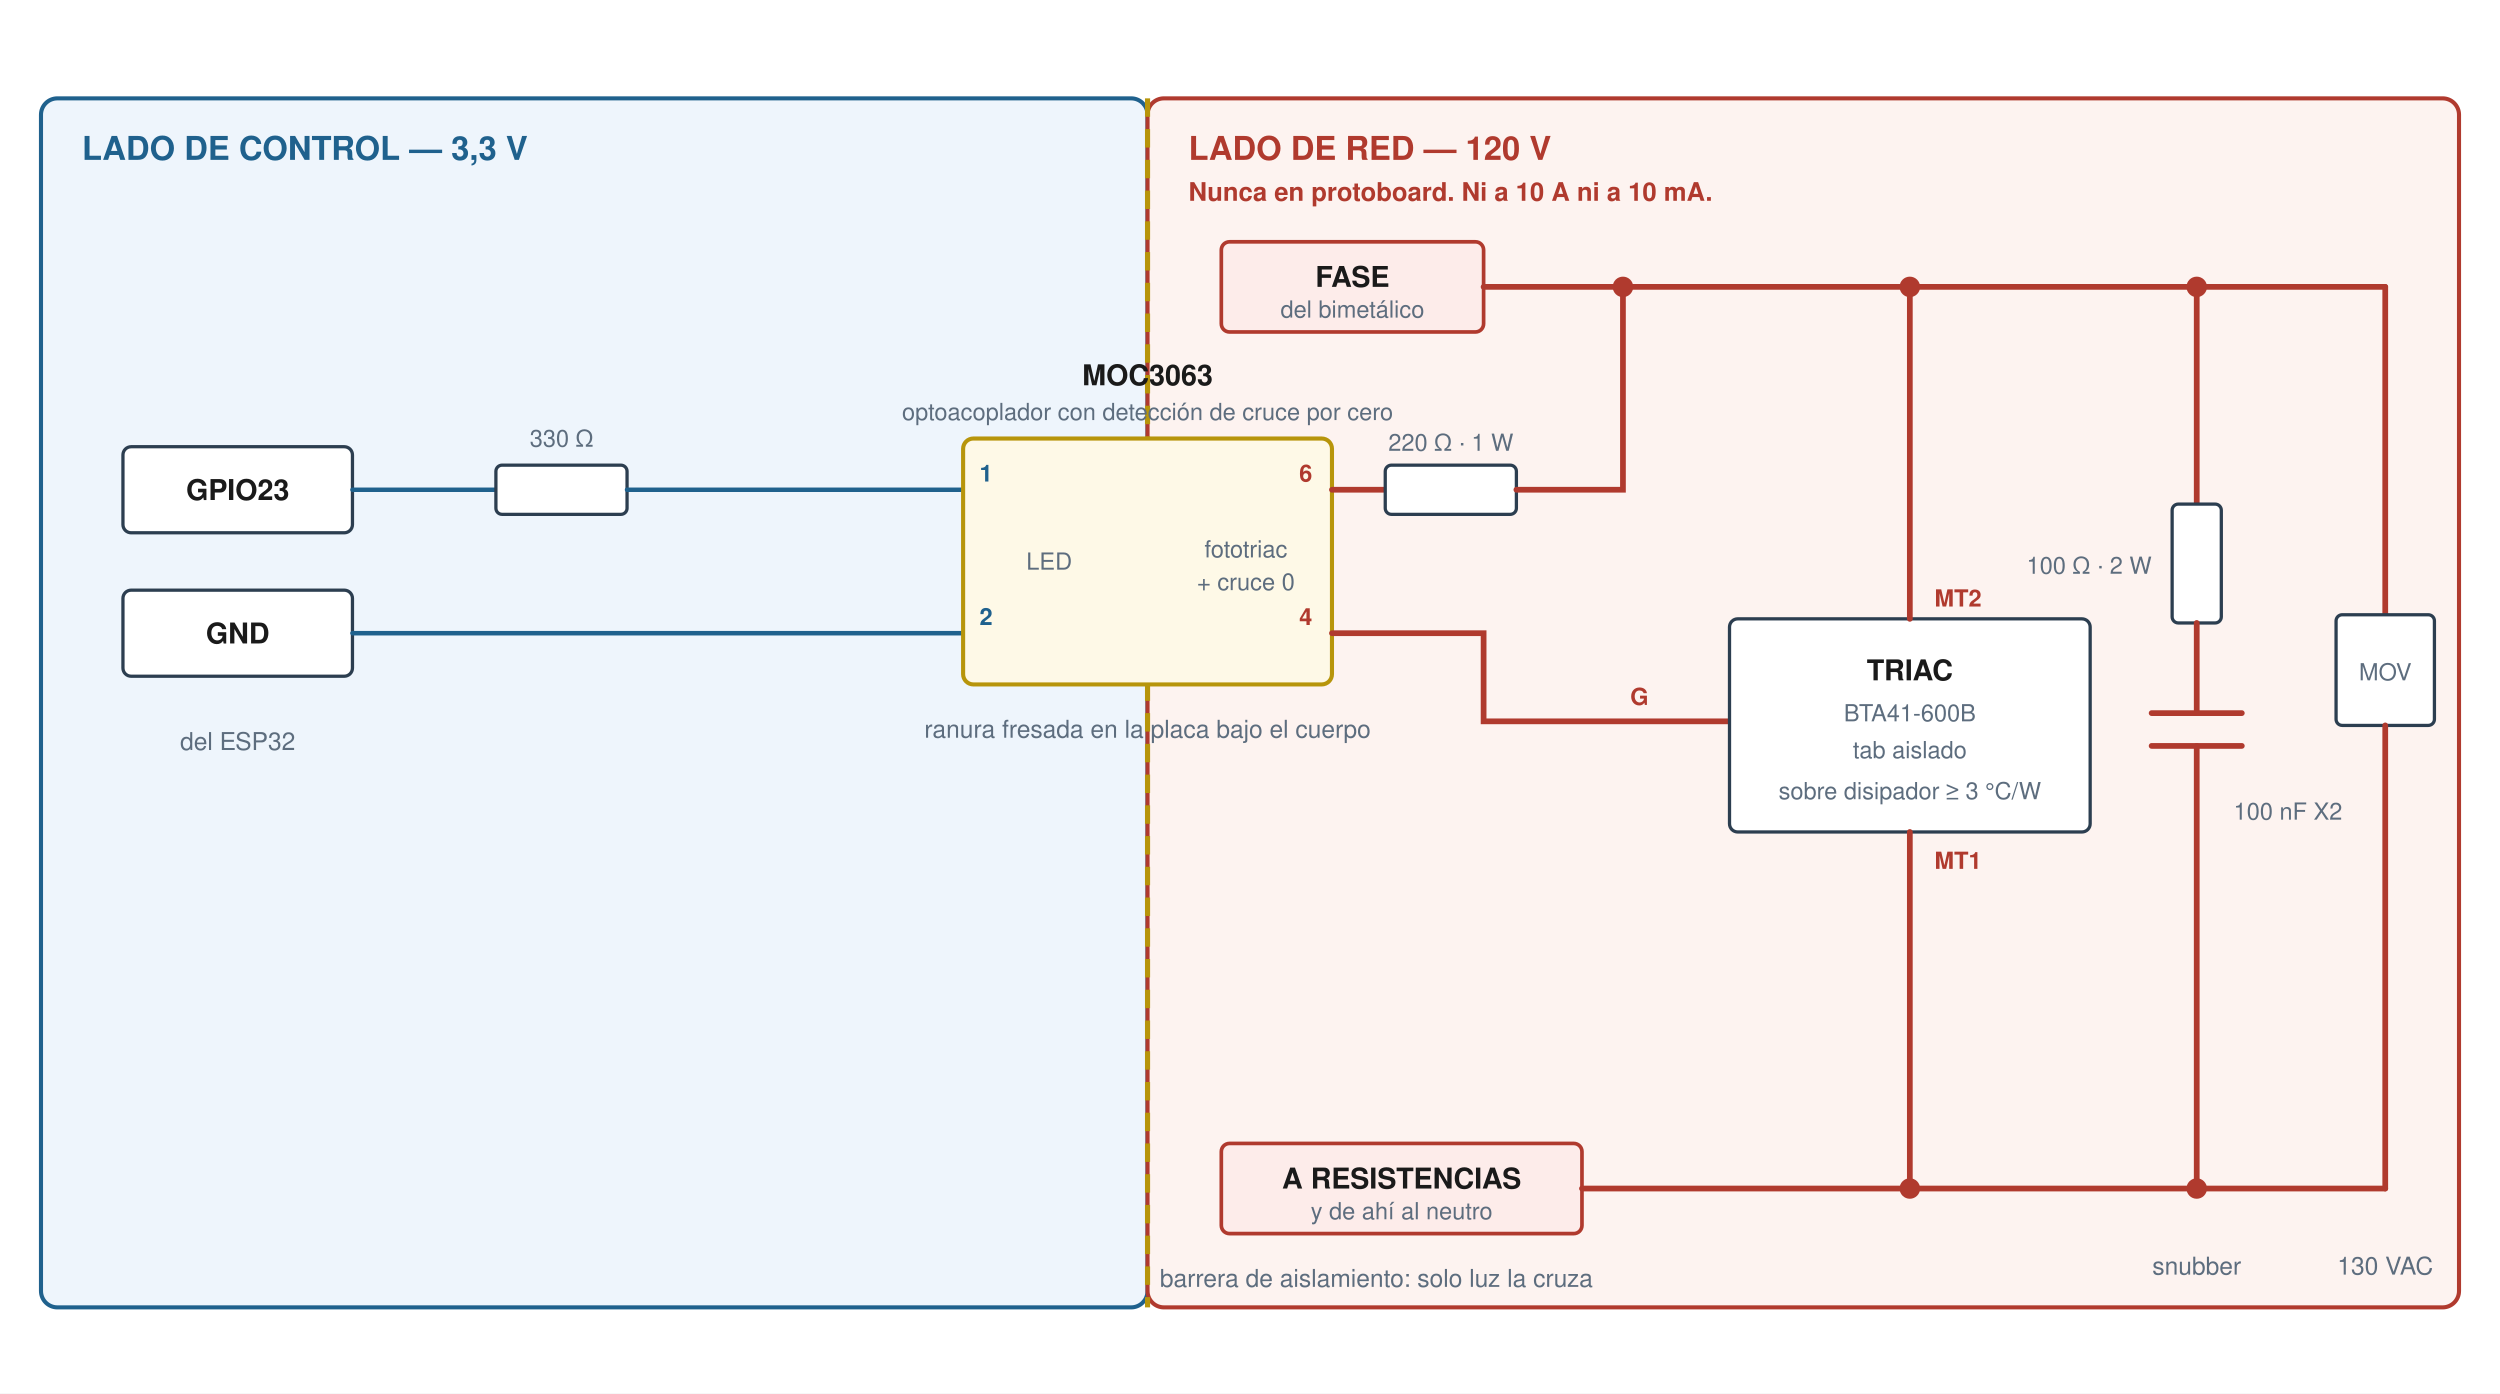
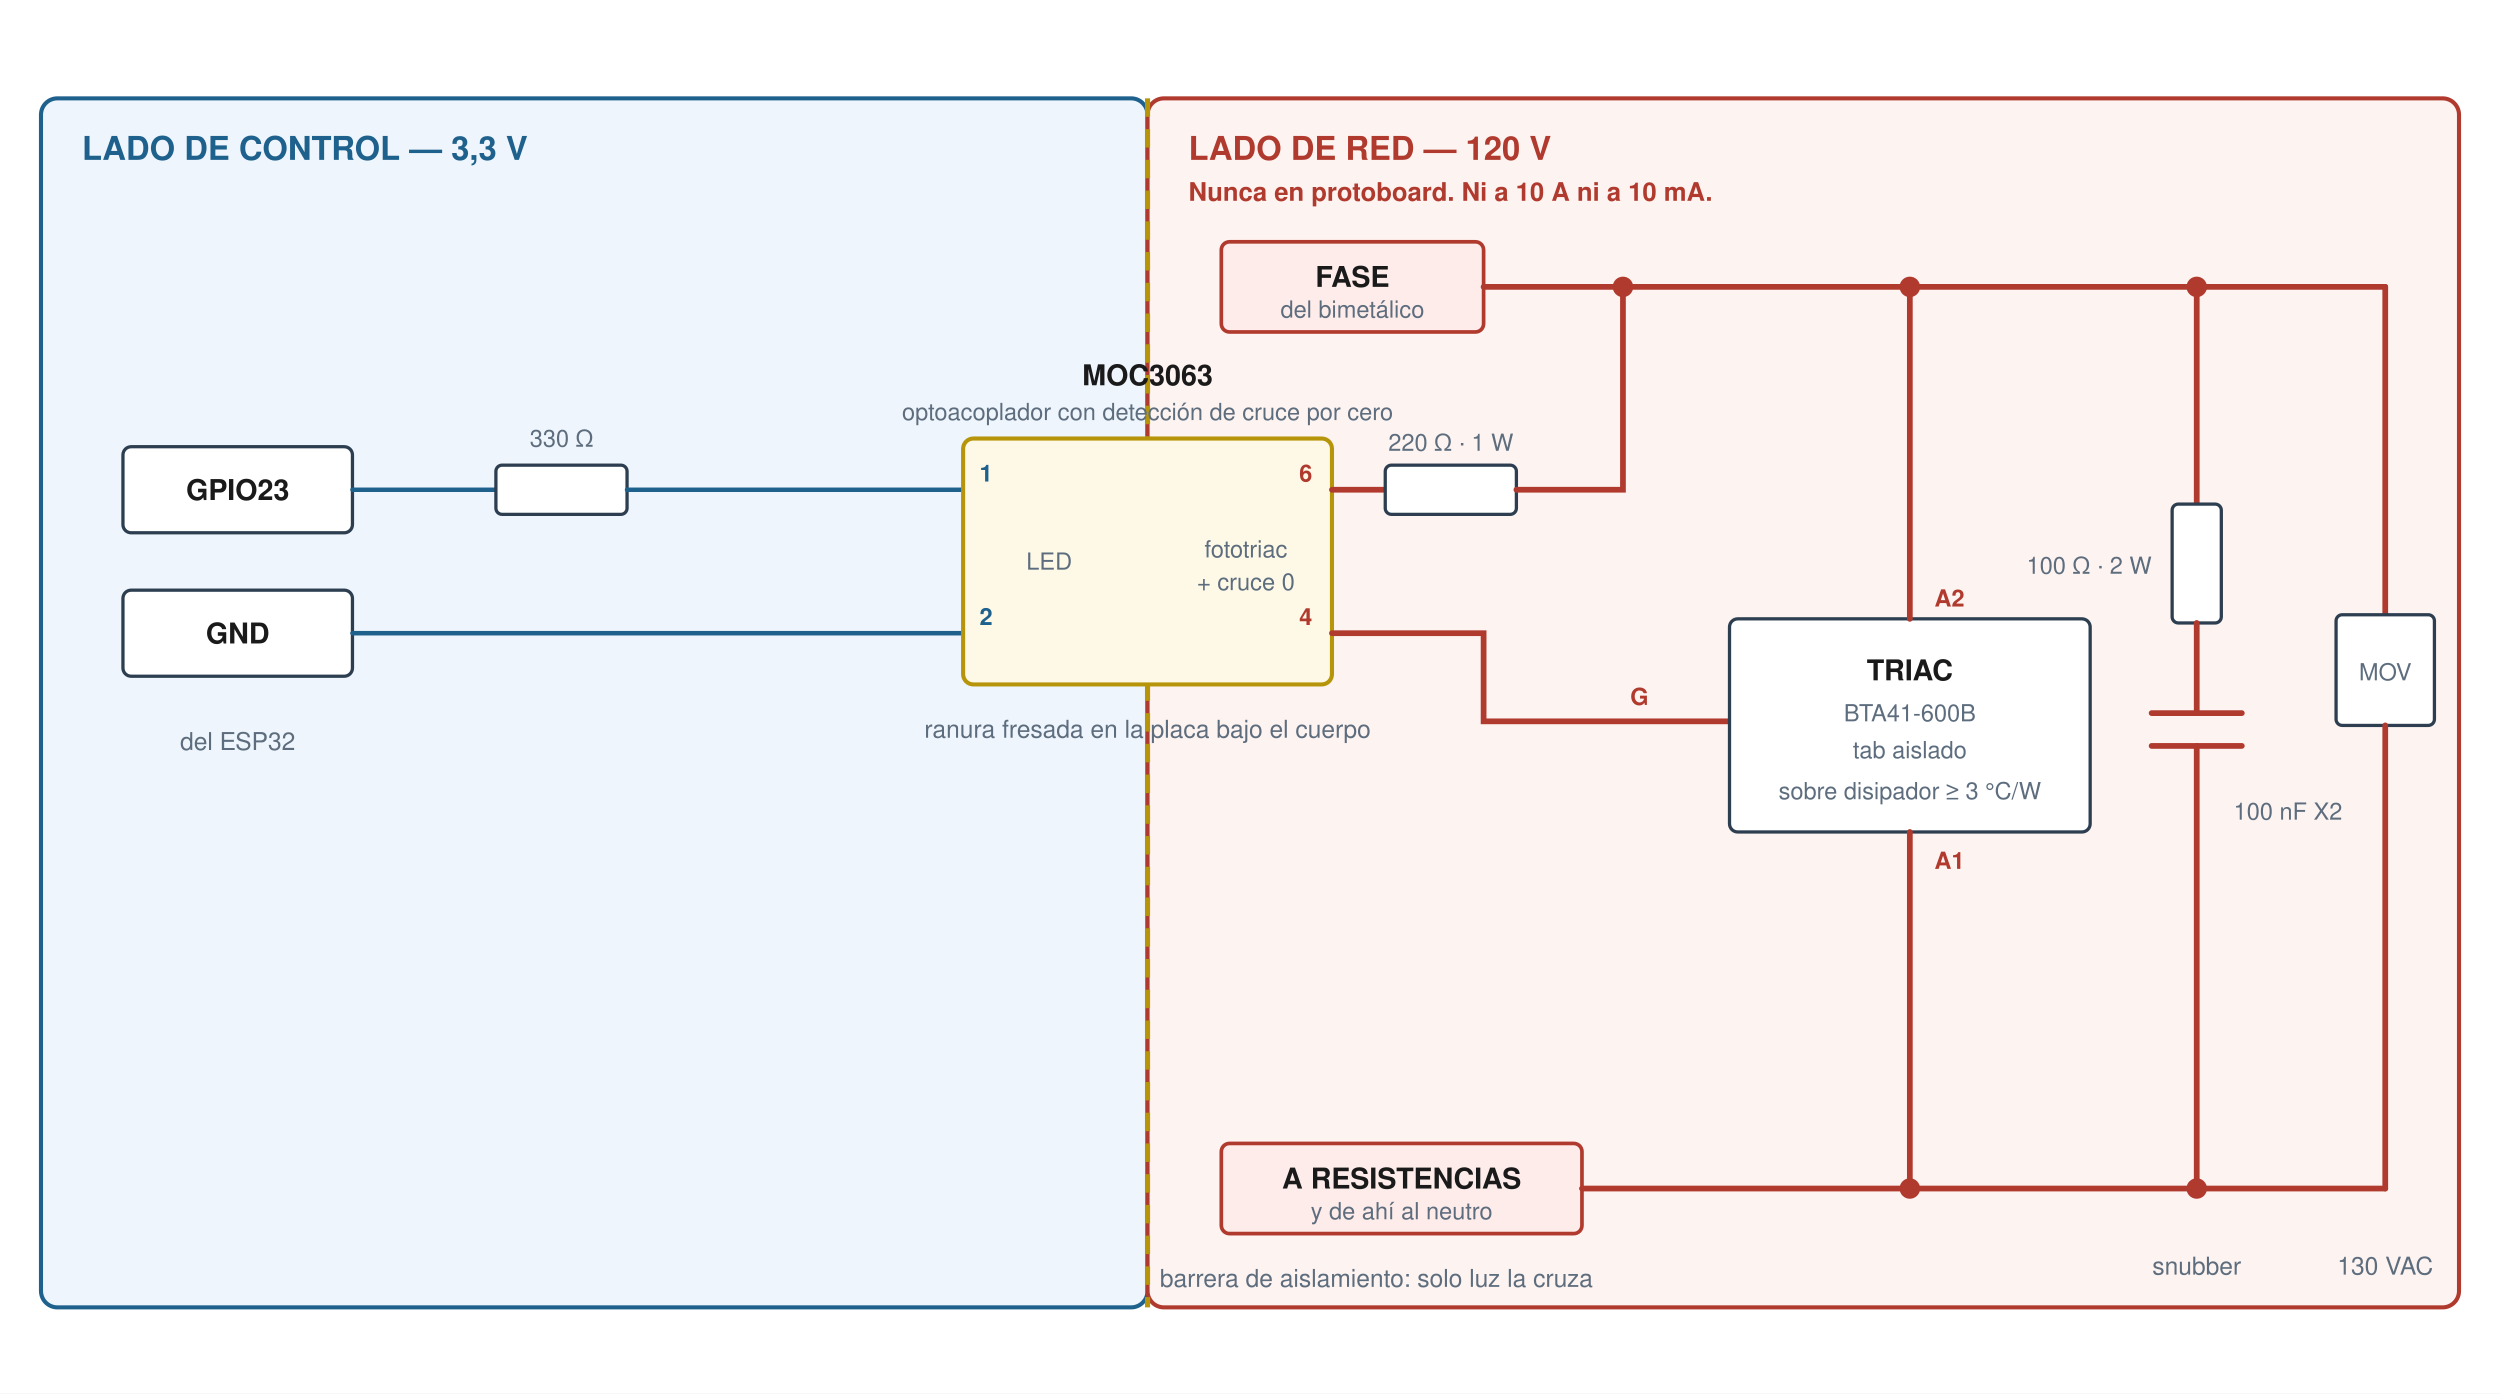
<svg xmlns="http://www.w3.org/2000/svg" viewBox="0 0 1220 680" width="1220" height="680" font-family="Segoe UI, Helvetica, Arial, sans-serif">
  <style>
    .bg   { fill: #ffffff; }
    .zonaDC { fill: #eef5fc; stroke: #1f618d; stroke-width: 2; }
    .zonaAC { fill: #fdf3f0; stroke: #b03a2e; stroke-width: 2; }
    .ttlDC { fill: #1f618d; font-size: 16px; font-weight: 700; }
    .ttlAC { fill: #b03a2e; font-size: 16px; font-weight: 700; }
    .box  { fill: #ffffff; stroke: #2c3e50; stroke-width: 1.6; }
    .boxk { fill: #fdecea; stroke: #b03a2e; stroke-width: 1.8; }
    .boxo { fill: #fef9e7; stroke: #b7950b; stroke-width: 2; }
    .wDC  { stroke: #1f618d; stroke-width: 2.2; fill: none; stroke-linecap: round; }
    .wAC  { stroke: #b03a2e; stroke-width: 2.8; fill: none; stroke-linecap: round; }
    .barrera { stroke: #b7950b; stroke-width: 2.5; fill: none; stroke-dasharray: 9 6; }
    .lblb { fill: #1a1a1a; font-size: 14px; font-weight: 600; }
    .sml  { fill: #5d6d7e; font-size: 11.5px; }
    .pin  { fill: #1f618d; font-size: 11.5px; font-weight: 600; }
    .pinR { fill: #b03a2e; font-size: 11.5px; font-weight: 600; }
    .note { fill: #5d6d7e; font-size: 12px; }
    .warn { fill: #b03a2e; font-size: 12.5px; font-weight: 600; }
    .node { fill: #b03a2e; }
  </style>
  <rect class="bg" x="0" y="0" width="1220" height="680" />
  <rect class="zonaDC" x="20" y="48" width="540" height="590" rx="8" />
  <rect class="zonaAC" x="560" y="48" width="640" height="590" rx="8" />
  <text class="ttlDC" x="40" y="78">LADO DE CONTROL — 3,3 V</text>
  <text class="ttlAC" x="580" y="78">LADO DE RED — 120 V</text>
  <text class="warn" x="580" y="98">Nunca en protoboard. Ni a 10 A ni a 10 mA.</text>
  <path class="barrera" d="M560 48 V638" />
  <text class="note" x="566" y="628">barrera de aislamiento: solo luz la cruza</text>
  <rect class="box" x="60" y="218" width="112" height="42" rx="4" />
  <text class="lblb" x="116" y="244" text-anchor="middle">GPIO23</text>
  <path class="wDC" d="M172 239 H242" />
  <rect class="box" x="242" y="227" width="64" height="24" rx="3" />
  <text class="sml" x="274" y="218" text-anchor="middle">330 Ω</text>
  <path class="wDC" d="M306 239 H470" />
  <rect class="box" x="60" y="288" width="112" height="42" rx="4" />
  <text class="lblb" x="116" y="314" text-anchor="middle">GND</text>
  <path class="wDC" d="M172 309 H470" />
  <text class="note" x="116" y="366" text-anchor="middle">del ESP32</text>
  <text class="lblb" x="560" y="188" text-anchor="middle">MOC3063</text>
  <text class="sml" x="560" y="205" text-anchor="middle">optoacoplador con detección de cruce por cero</text>
  <rect class="boxo" x="470" y="214" width="180" height="120" rx="5" />
  <text class="pin" x="478" y="235">1</text>
  <text class="pin" x="478" y="305">2</text>
  <text class="pinR" x="634" y="235">6</text>
  <text class="pinR" x="634" y="305">4</text>
  <text class="sml" x="512" y="278" text-anchor="middle">LED</text>
  <text class="sml" x="608" y="272" text-anchor="middle">fototriac</text>
  <text class="sml" x="608" y="288" text-anchor="middle">+ cruce 0</text>
  <text class="note" x="560" y="360" text-anchor="middle">ranura fresada en la placa bajo el cuerpo</text>
  <rect class="boxk" x="596" y="118" width="128" height="44" rx="4" />
  <text class="lblb" x="660" y="140" text-anchor="middle">FASE</text>
  <text class="sml" x="660" y="155" text-anchor="middle">del bimetálico</text>
  <path class="wAC" d="M724 140 H1164" />
  <rect class="boxk" x="596" y="558" width="176" height="44" rx="4" />
  <text class="lblb" x="684" y="580" text-anchor="middle">A RESISTENCIAS</text>
  <text class="sml" x="684" y="595" text-anchor="middle">y de ahí al neutro</text>
  <path class="wAC" d="M772 580 H1164" />
  <path class="wAC" d="M650 239 H676" />
  <rect class="box" x="676" y="227" width="64" height="24" rx="3" />
  <text class="sml" x="708" y="220" text-anchor="middle">220 Ω · 1 W</text>
  <path class="wAC" d="M740 239 H792 V140" />
  <circle class="node" cx="792" cy="140" r="5" />
  <path class="wAC" d="M650 309 H724 V352 H844" />
  <text class="pinR" x="800" y="344" text-anchor="middle">G</text>
  <rect class="box" x="844" y="302" width="176" height="104" rx="4" />
  <text class="lblb" x="932" y="332" text-anchor="middle">TRIAC</text>
  <text class="sml" x="932" y="352" text-anchor="middle">BTA41-600B</text>
  <text class="sml" x="932" y="370" text-anchor="middle">tab aislado</text>
  <text class="sml" x="932" y="390" text-anchor="middle">sobre disipador ≥ 3 °C/W</text>
  <path class="wAC" d="M932 302 V140" />
  <circle class="node" cx="932" cy="140" r="5" />
  <path class="wAC" d="M932 406 V580" />
  <circle class="node" cx="932" cy="580" r="5" />
-   <text class="pinR" x="944" y="296">MT2</text>
-   <text class="pinR" x="944" y="424">MT1</text>
+   <text class="pinR" x="944" y="296">A2</text>
+   <text class="pinR" x="944" y="424">A1</text>
  <path class="wAC" d="M1072 140 V246" />
  <circle class="node" cx="1072" cy="140" r="5" />
  <rect class="box" x="1060" y="246" width="24" height="58" rx="3" />
  <text class="sml" x="1050" y="280" text-anchor="end">100 Ω · 2 W</text>
  <path class="wAC" d="M1072 304 V348" />
  <path class="wAC" d="M1050 348 H1094" />
  <path class="wAC" d="M1050 364 H1094" />
  <text class="sml" x="1090" y="400">100 nF X2</text>
  <path class="wAC" d="M1072 364 V580" />
  <circle class="node" cx="1072" cy="580" r="5" />
  <text class="note" x="1072" y="622" text-anchor="middle">snubber</text>
  <path class="wAC" d="M1164 140 V300" />
  <rect class="box" x="1140" y="300" width="48" height="54" rx="3" />
  <text class="sml" x="1164" y="332" text-anchor="middle">MOV</text>
  <path class="wAC" d="M1164 354 V580" />
  <text class="note" x="1164" y="622" text-anchor="middle">130 VAC</text>
</svg>
